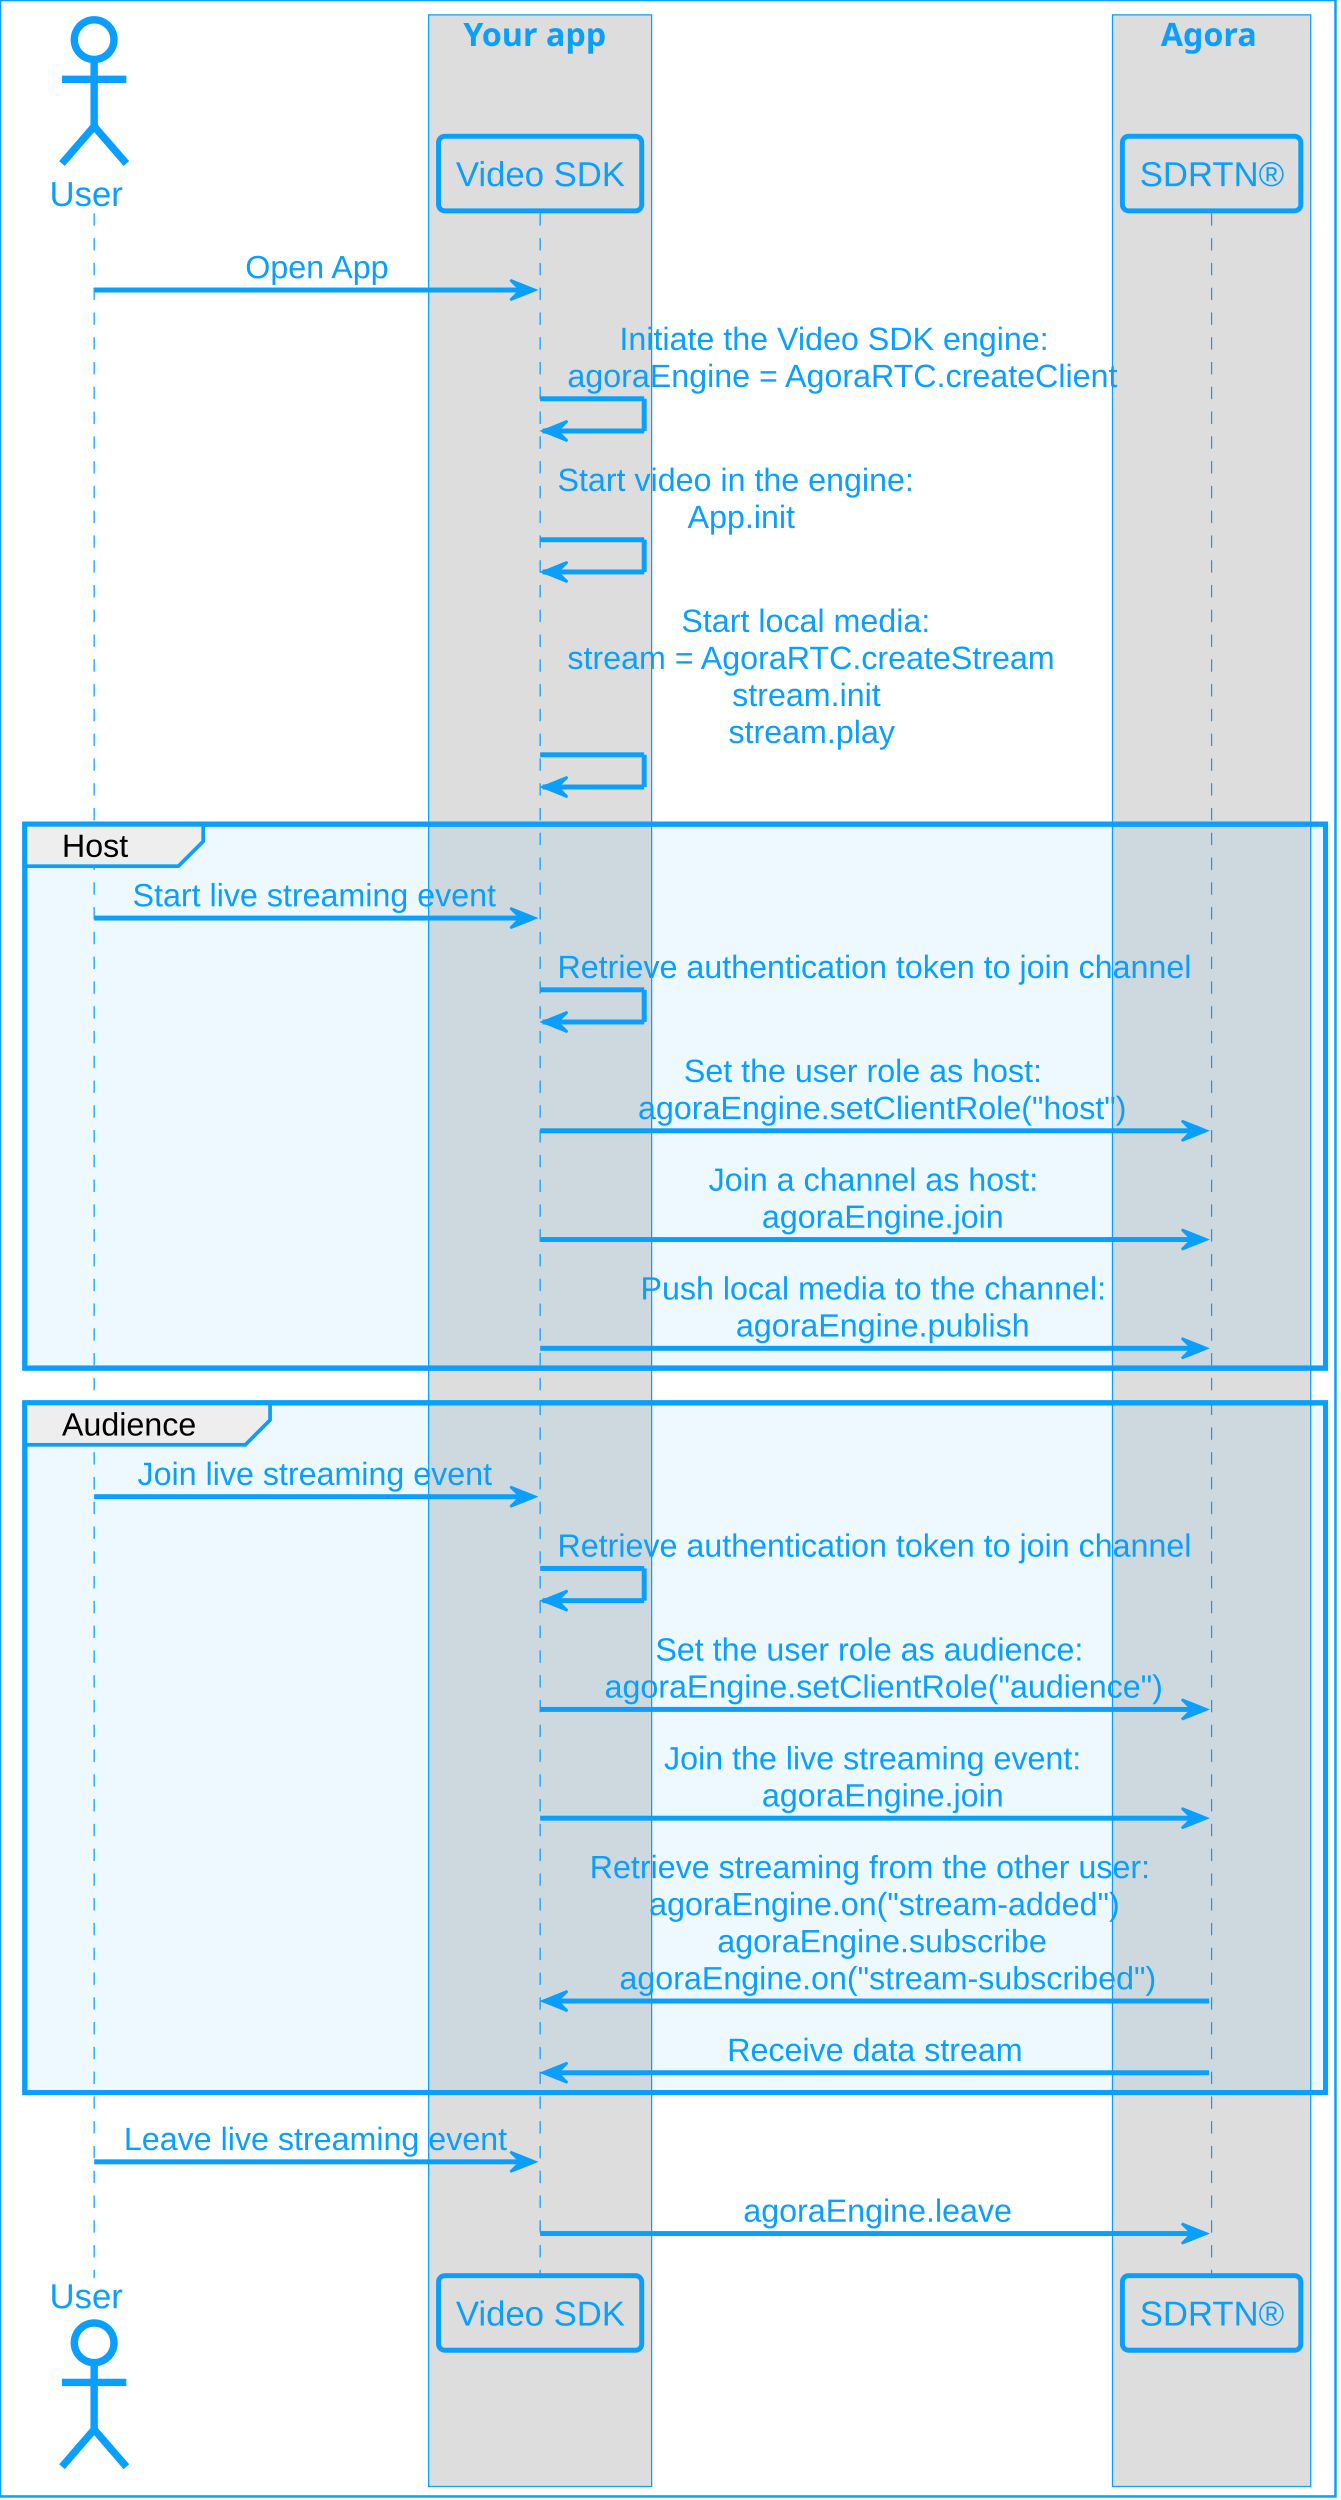
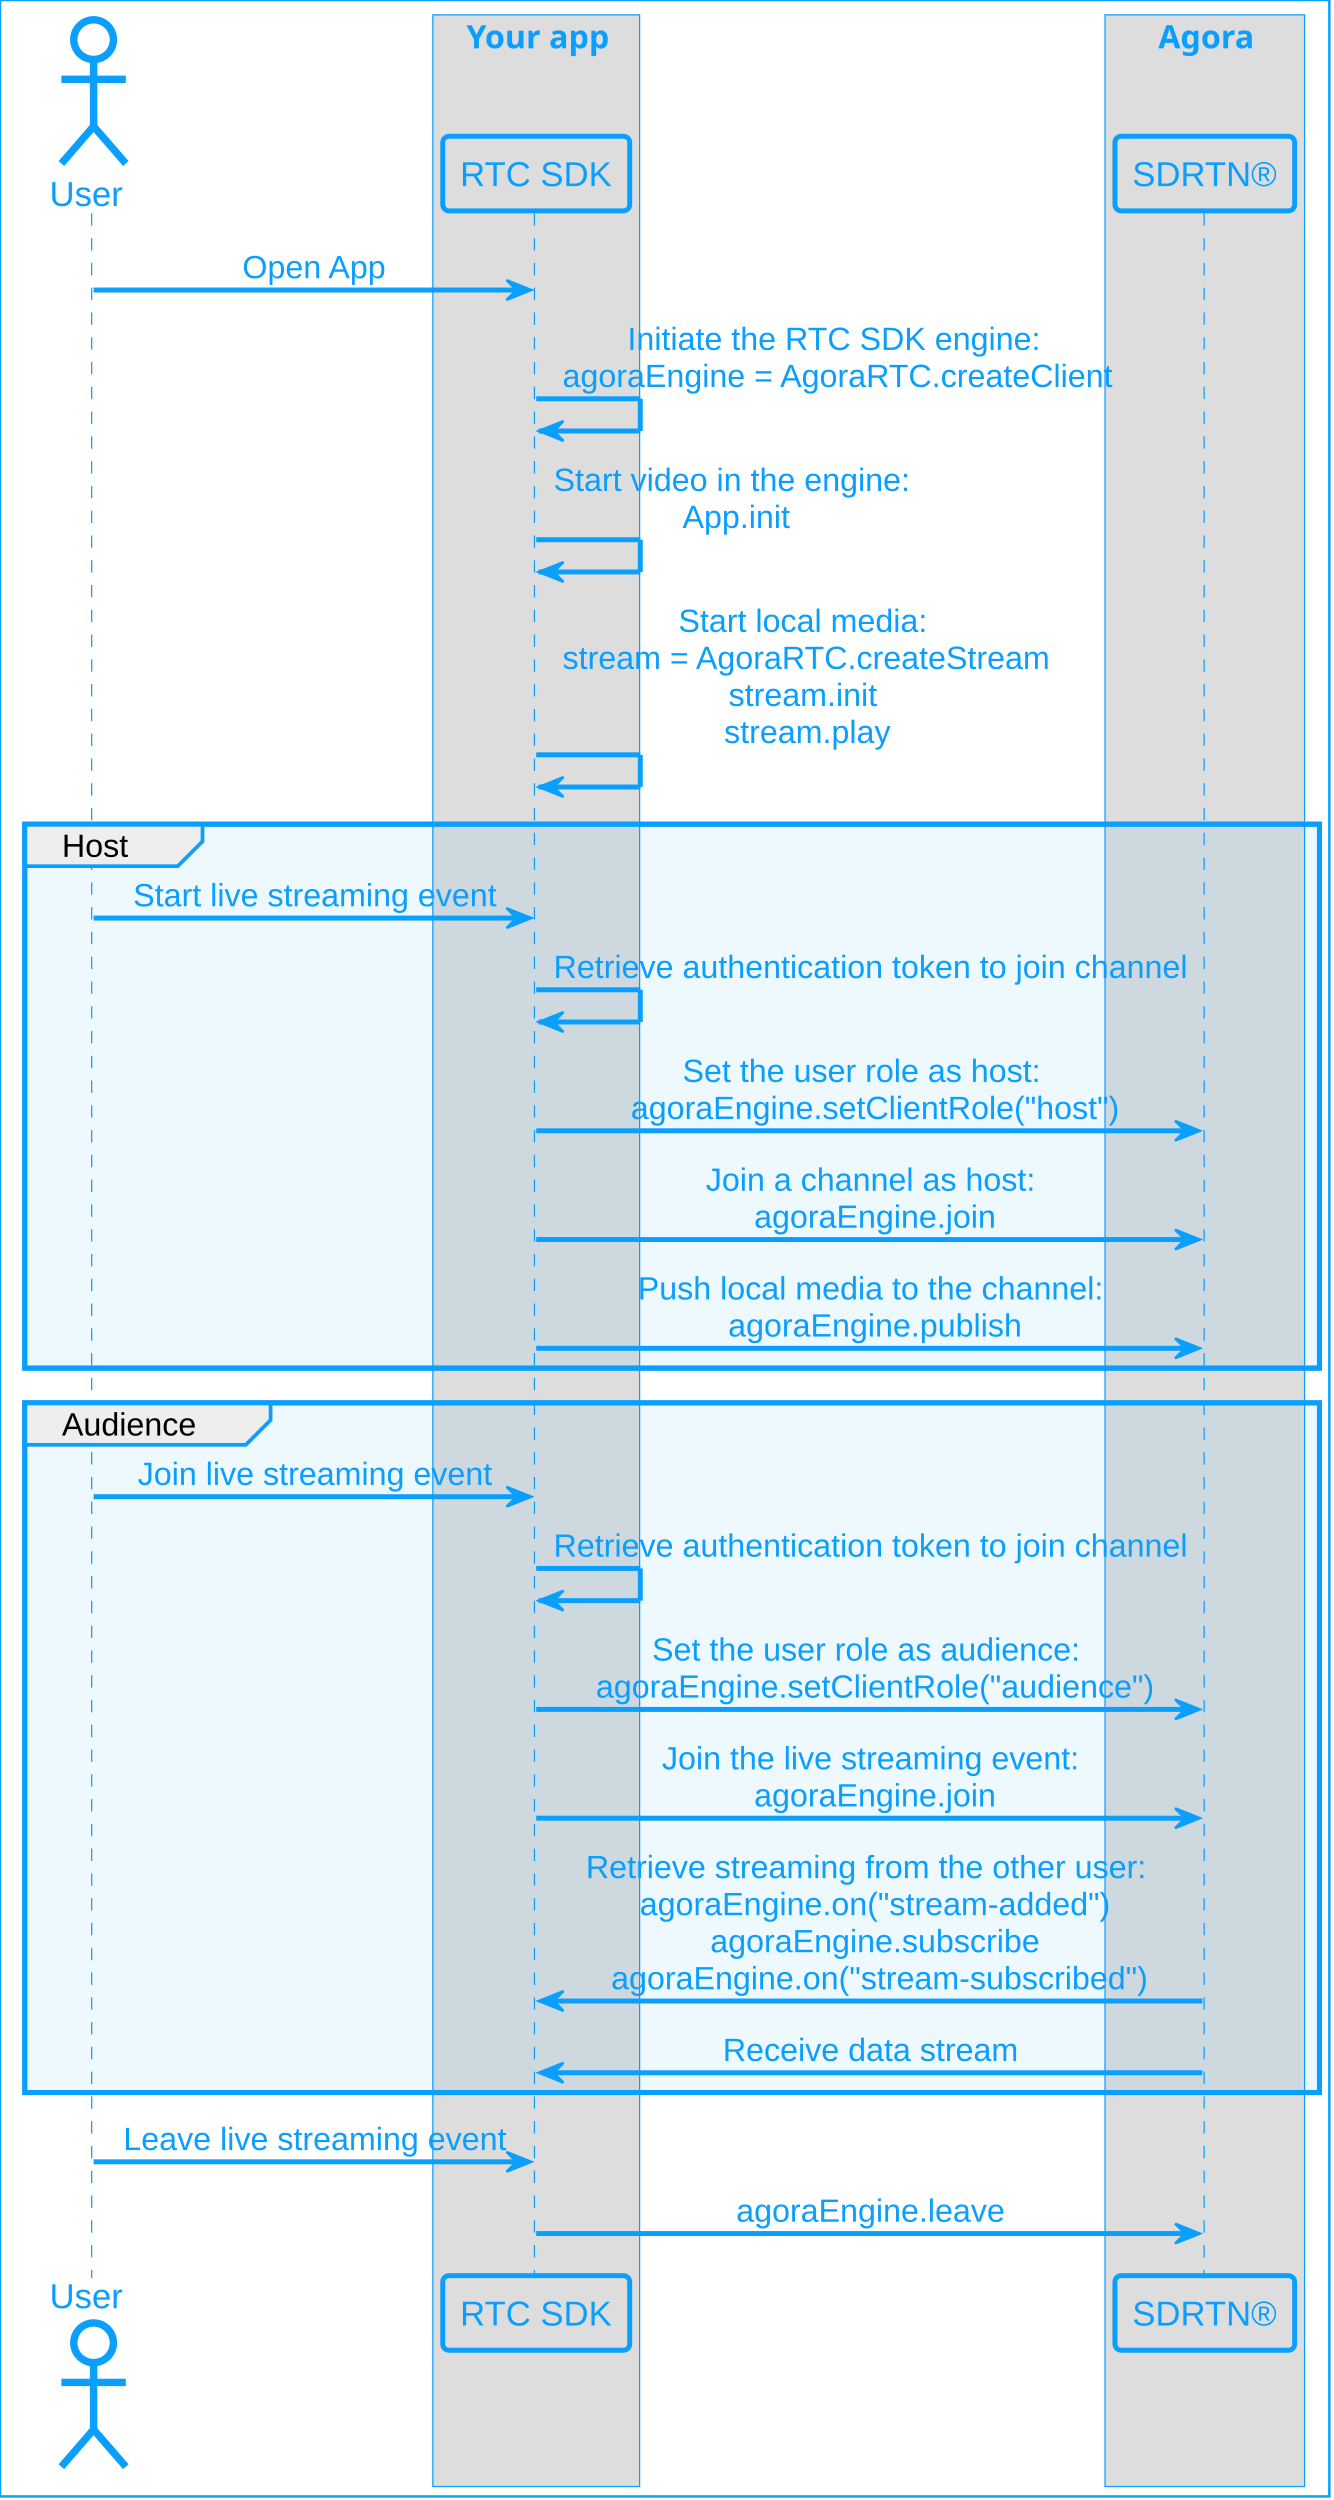
- <svg xmlns="http://www.w3.org/2000/svg" contentStyleType="text/css" height="1009px" preserveAspectRatio="none" style="width:541px;height:1009px;" version="1.1" viewBox="0 0 541 1009" width="541px" zoomAndPan="magnify">
+ <svg xmlns="http://www.w3.org/2000/svg" contentStyleType="text/css" data-diagram-type="SEQUENCE" height="1009px" preserveAspectRatio="none" style="width:538px;height:1009px;" version="1.1" viewBox="0 0 538 1009" width="538px" zoomAndPan="magnify">
  <defs />
  <g>
-     <rect fill="none" height="1007.557" style="stroke:#0A9EFD;stroke-width:1.0;" width="539" x="0" y="0" />
-     <rect fill="#999999" fill-opacity="0.333" height="997.557" style="stroke:#0A9EFD;stroke-width:0.5;" width="90" x="173" y="6" />
-     <text fill="#0A9EFD" font-family="sans-serif" font-size="13" font-weight="bold" lengthAdjust="spacing" textLength="62" x="187" y="18.568">Your app</text>
-     <rect fill="#999999" fill-opacity="0.333" height="997.557" style="stroke:#0A9EFD;stroke-width:0.5;" width="80" x="449" y="6" />
-     <text fill="#0A9EFD" font-family="sans-serif" font-size="13" font-weight="bold" lengthAdjust="spacing" textLength="41" x="468.5" y="18.568">Agora</text>
-     <rect fill="#0A9EFD" fill-opacity="0.067" height="219.539" style="stroke:#0A9EFD;stroke-width:2.0;" width="525" x="10" y="332.637" />
-     <rect fill="#0A9EFD" fill-opacity="0.067" height="278.385" style="stroke:#0A9EFD;stroke-width:2.0;" width="525" x="10" y="566.176" />
-     <line style="stroke:#0A9EFD;stroke-width:0.5;stroke-dasharray:5.0,5.0;" x1="38" x2="38" y1="86.099" y2="919.458" />
-     <line style="stroke:#0A9EFD;stroke-width:0.5;stroke-dasharray:5.0,5.0;" x1="218" x2="218" y1="86.099" y2="919.458" />
-     <line style="stroke:#0A9EFD;stroke-width:0.5;stroke-dasharray:5.0,5.0;" x1="489" x2="489" y1="86.099" y2="919.458" />
-     <text fill="#0A9EFD" font-family="Arial" font-size="14" lengthAdjust="spacing" textLength="30" x="20" y="83.132">User</text>
-     <ellipse cx="38" cy="16" fill="none" rx="8" ry="8" style="stroke:#0A9EFD;stroke-width:3.0;" />
-     <path d="M38,24 L38,51 M25,32 L51,32 M38,51 L25,66 M38,51 L51,66 " fill="none" style="stroke:#0A9EFD;stroke-width:3.0;" />
-     <text fill="#0A9EFD" font-family="Arial" font-size="14" lengthAdjust="spacing" textLength="30" x="20" y="931.59">User</text>
-     <ellipse cx="38" cy="945.557" fill="none" rx="8" ry="8" style="stroke:#0A9EFD;stroke-width:3.0;" />
-     <path d="M38,953.557 L38,980.557 M25,961.557 L51,961.557 M38,980.557 L25,995.557 M38,980.557 L51,995.557 " fill="none" style="stroke:#0A9EFD;stroke-width:3.0;" />
-     <rect fill="none" height="30.099" rx="2.5" ry="2.5" style="stroke:#0A9EFD;stroke-width:2.0;" width="82" x="177" y="55" />
-     <text fill="#0A9EFD" font-family="Arial" font-size="14" lengthAdjust="spacing" textLength="68" x="184" y="75.132">Video SDK</text>
-     <rect fill="none" height="30.099" rx="2.5" ry="2.5" style="stroke:#0A9EFD;stroke-width:2.0;" width="82" x="177" y="918.458" />
-     <text fill="#0A9EFD" font-family="Arial" font-size="14" lengthAdjust="spacing" textLength="68" x="184" y="938.59">Video SDK</text>
-     <rect fill="none" height="30.099" rx="2.5" ry="2.5" style="stroke:#0A9EFD;stroke-width:2.0;" width="72" x="453" y="55" />
-     <text fill="#0A9EFD" font-family="Arial" font-size="14" lengthAdjust="spacing" textLength="58" x="460" y="75.132">SDRTN®</text>
-     <rect fill="none" height="30.099" rx="2.5" ry="2.5" style="stroke:#0A9EFD;stroke-width:2.0;" width="72" x="453" y="918.458" />
-     <text fill="#0A9EFD" font-family="Arial" font-size="14" lengthAdjust="spacing" textLength="58" x="460" y="938.59">SDRTN®</text>
-     <polygon fill="#0A9EFD" points="206,113.047,216,117.047,206,121.047,210,117.047" style="stroke:#0A9EFD;stroke-width:1.0;" />
-     <line style="stroke:#0A9EFD;stroke-width:2.0;" x1="38" x2="212" y1="117.047" y2="117.047" />
-     <text fill="#0A9EFD" font-family="Arial" font-size="13" lengthAdjust="spacing" textLength="58" x="99" y="112.293">Open App</text>
-     <line style="stroke:#0A9EFD;stroke-width:2.0;" x1="218" x2="260" y1="160.945" y2="160.945" />
-     <line style="stroke:#0A9EFD;stroke-width:2.0;" x1="260" x2="260" y1="160.945" y2="173.945" />
-     <line style="stroke:#0A9EFD;stroke-width:2.0;" x1="219" x2="260" y1="173.945" y2="173.945" />
-     <polygon fill="#0A9EFD" points="229,169.945,219,173.945,229,177.945,225,173.945" style="stroke:#0A9EFD;stroke-width:1.0;" />
-     <text fill="#0A9EFD" font-family="Arial" font-size="13" lengthAdjust="spacing" textLength="175" x="250" y="141.241">Initiate the Video SDK engine:</text>
-     <text fill="#0A9EFD" font-family="Arial" font-size="13" lengthAdjust="spacing" textLength="221" x="229" y="156.19">agoraEngine = AgoraRTC.createClient</text>
-     <line style="stroke:#0A9EFD;stroke-width:2.0;" x1="218" x2="260" y1="217.842" y2="217.842" />
-     <line style="stroke:#0A9EFD;stroke-width:2.0;" x1="260" x2="260" y1="217.842" y2="230.842" />
-     <line style="stroke:#0A9EFD;stroke-width:2.0;" x1="219" x2="260" y1="230.842" y2="230.842" />
-     <polygon fill="#0A9EFD" points="229,226.842,219,230.842,229,234.842,225,230.842" style="stroke:#0A9EFD;stroke-width:1.0;" />
-     <text fill="#0A9EFD" font-family="Arial" font-size="13" lengthAdjust="spacing" textLength="145" x="225" y="198.139">Start video in the engine:</text>
-     <text fill="#0A9EFD" font-family="Arial" font-size="13" lengthAdjust="spacing" textLength="44" x="277.5" y="213.087">App.init</text>
-     <line style="stroke:#0A9EFD;stroke-width:2.0;" x1="218" x2="260" y1="304.637" y2="304.637" />
-     <line style="stroke:#0A9EFD;stroke-width:2.0;" x1="260" x2="260" y1="304.637" y2="317.637" />
-     <line style="stroke:#0A9EFD;stroke-width:2.0;" x1="219" x2="260" y1="317.637" y2="317.637" />
-     <polygon fill="#0A9EFD" points="229,313.637,219,317.637,229,321.637,225,317.637" style="stroke:#0A9EFD;stroke-width:1.0;" />
-     <text fill="#0A9EFD" font-family="Arial" font-size="13" lengthAdjust="spacing" textLength="102" x="275" y="255.036">Start local media:</text>
-     <text fill="#0A9EFD" font-family="Arial" font-size="13" lengthAdjust="spacing" textLength="198" x="229" y="269.985">stream = AgoraRTC.createStream</text>
-     <text fill="#0A9EFD" font-family="Arial" font-size="13" lengthAdjust="spacing" textLength="61" x="295.5" y="284.934">stream.init</text>
-     <text fill="#0A9EFD" font-family="Arial" font-size="13" lengthAdjust="spacing" textLength="68" x="294" y="299.882">stream.play</text>
-     <path d="M10,332.637 L82,332.637 L82,339.586 L72,349.586 L10,349.586 L10,332.637 " fill="#EEEEEE" style="stroke:#0A9EFD;stroke-width:1.5;" />
-     <rect fill="none" height="219.539" style="stroke:#0A9EFD;stroke-width:2.0;" width="525" x="10" y="332.637" />
-     <text fill="#000000" font-family="Arial" font-size="13" lengthAdjust="spacing" textLength="27" x="25" y="345.831">Host</text>
-     <polygon fill="#0A9EFD" points="206,366.535,216,370.535,206,374.535,210,370.535" style="stroke:#0A9EFD;stroke-width:1.0;" />
-     <line style="stroke:#0A9EFD;stroke-width:2.0;" x1="38" x2="212" y1="370.535" y2="370.535" />
-     <text fill="#0A9EFD" font-family="Arial" font-size="13" lengthAdjust="spacing" textLength="149" x="53.5" y="365.78">Start live streaming event</text>
-     <line style="stroke:#0A9EFD;stroke-width:2.0;" x1="218" x2="260" y1="399.483" y2="399.483" />
-     <line style="stroke:#0A9EFD;stroke-width:2.0;" x1="260" x2="260" y1="399.483" y2="412.483" />
-     <line style="stroke:#0A9EFD;stroke-width:2.0;" x1="219" x2="260" y1="412.483" y2="412.483" />
-     <polygon fill="#0A9EFD" points="229,408.483,219,412.483,229,416.483,225,412.483" style="stroke:#0A9EFD;stroke-width:1.0;" />
-     <text fill="#0A9EFD" font-family="Arial" font-size="13" lengthAdjust="spacing" textLength="257" x="225" y="394.728">Retrieve authentication token to join channel</text>
-     <polygon fill="#0A9EFD" points="477,452.381,487,456.381,477,460.381,481,456.381" style="stroke:#0A9EFD;stroke-width:1.0;" />
-     <line style="stroke:#0A9EFD;stroke-width:2.0;" x1="218" x2="483" y1="456.381" y2="456.381" />
-     <text fill="#0A9EFD" font-family="Arial" font-size="13" lengthAdjust="spacing" textLength="147" x="276" y="436.677">Set the user role as host:</text>
-     <text fill="#0A9EFD" font-family="Arial" font-size="13" lengthAdjust="spacing" textLength="196" x="257.5" y="451.626">agoraEngine.setClientRole("host")</text>
-     <polygon fill="#0A9EFD" points="477,496.278,487,500.278,477,504.278,481,500.278" style="stroke:#0A9EFD;stroke-width:1.0;" />
-     <line style="stroke:#0A9EFD;stroke-width:2.0;" x1="218" x2="483" y1="500.278" y2="500.278" />
-     <text fill="#0A9EFD" font-family="Arial" font-size="13" lengthAdjust="spacing" textLength="135" x="286" y="480.575">Join a channel as host:</text>
-     <text fill="#0A9EFD" font-family="Arial" font-size="13" lengthAdjust="spacing" textLength="96" x="307.5" y="495.523">agoraEngine.join</text>
-     <polygon fill="#0A9EFD" points="477,540.176,487,544.176,477,548.176,481,544.176" style="stroke:#0A9EFD;stroke-width:1.0;" />
-     <line style="stroke:#0A9EFD;stroke-width:2.0;" x1="218" x2="483" y1="544.176" y2="544.176" />
-     <text fill="#0A9EFD" font-family="Arial" font-size="13" lengthAdjust="spacing" textLength="190" x="258.5" y="524.472">Push local media to the channel:</text>
-     <text fill="#0A9EFD" font-family="Arial" font-size="13" lengthAdjust="spacing" textLength="117" x="297" y="539.421">agoraEngine.publish</text>
-     <path d="M10,566.176 L109,566.176 L109,573.125 L99,583.125 L10,583.125 L10,566.176 " fill="#EEEEEE" style="stroke:#0A9EFD;stroke-width:1.5;" />
-     <rect fill="none" height="278.385" style="stroke:#0A9EFD;stroke-width:2.0;" width="525" x="10" y="566.176" />
-     <text fill="#000000" font-family="Arial" font-size="13" lengthAdjust="spacing" textLength="54" x="25" y="579.37">Audience</text>
-     <polygon fill="#0A9EFD" points="206,600.073,216,604.073,206,608.073,210,604.073" style="stroke:#0A9EFD;stroke-width:1.0;" />
-     <line style="stroke:#0A9EFD;stroke-width:2.0;" x1="38" x2="212" y1="604.073" y2="604.073" />
-     <text fill="#0A9EFD" font-family="Arial" font-size="13" lengthAdjust="spacing" textLength="145" x="55.5" y="599.318">Join live streaming event</text>
-     <line style="stroke:#0A9EFD;stroke-width:2.0;" x1="218" x2="260" y1="633.022" y2="633.022" />
-     <line style="stroke:#0A9EFD;stroke-width:2.0;" x1="260" x2="260" y1="633.022" y2="646.022" />
-     <line style="stroke:#0A9EFD;stroke-width:2.0;" x1="219" x2="260" y1="646.022" y2="646.022" />
-     <polygon fill="#0A9EFD" points="229,642.022,219,646.022,229,650.022,225,646.022" style="stroke:#0A9EFD;stroke-width:1.0;" />
-     <text fill="#0A9EFD" font-family="Arial" font-size="13" lengthAdjust="spacing" textLength="257" x="225" y="628.267">Retrieve authentication token to join channel</text>
-     <polygon fill="#0A9EFD" points="477,685.919,487,689.919,477,693.919,481,689.919" style="stroke:#0A9EFD;stroke-width:1.0;" />
-     <line style="stroke:#0A9EFD;stroke-width:2.0;" x1="218" x2="483" y1="689.919" y2="689.919" />
-     <text fill="#0A9EFD" font-family="Arial" font-size="13" lengthAdjust="spacing" textLength="174" x="264.5" y="670.216">Set the user role as audience:</text>
-     <text fill="#0A9EFD" font-family="Arial" font-size="13" lengthAdjust="spacing" textLength="223" x="244" y="685.165">agoraEngine.setClientRole("audience")</text>
-     <polygon fill="#0A9EFD" points="477,729.817,487,733.817,477,737.817,481,733.817" style="stroke:#0A9EFD;stroke-width:1.0;" />
-     <line style="stroke:#0A9EFD;stroke-width:2.0;" x1="218" x2="483" y1="733.817" y2="733.817" />
-     <text fill="#0A9EFD" font-family="Arial" font-size="13" lengthAdjust="spacing" textLength="171" x="268" y="714.113">Join the live streaming event:</text>
-     <text fill="#0A9EFD" font-family="Arial" font-size="13" lengthAdjust="spacing" textLength="96" x="307.5" y="729.062">agoraEngine.join</text>
-     <polygon fill="#0A9EFD" points="229,803.612,219,807.612,229,811.612,225,807.612" style="stroke:#0A9EFD;stroke-width:1.0;" />
-     <line style="stroke:#0A9EFD;stroke-width:2.0;" x1="223" x2="488" y1="807.612" y2="807.612" />
-     <text fill="#0A9EFD" font-family="Arial" font-size="13" lengthAdjust="spacing" textLength="227" x="238" y="758.011">Retrieve streaming from the other user:</text>
-     <text fill="#0A9EFD" font-family="Arial" font-size="13" lengthAdjust="spacing" textLength="187" x="262" y="772.96">agoraEngine.on("stream-added")</text>
-     <text fill="#0A9EFD" font-family="Arial" font-size="13" lengthAdjust="spacing" textLength="132" x="289.5" y="787.908">agoraEngine.subscribe</text>
-     <text fill="#0A9EFD" font-family="Arial" font-size="13" lengthAdjust="spacing" textLength="215" x="250" y="802.857">agoraEngine.on("stream-subscribed")</text>
-     <polygon fill="#0A9EFD" points="229,832.561,219,836.561,229,840.561,225,836.561" style="stroke:#0A9EFD;stroke-width:1.0;" />
-     <line style="stroke:#0A9EFD;stroke-width:2.0;" x1="223" x2="488" y1="836.561" y2="836.561" />
-     <text fill="#0A9EFD" font-family="Arial" font-size="13" lengthAdjust="spacing" textLength="120" x="293.5" y="831.806">Receive data stream</text>
-     <polygon fill="#0A9EFD" points="206,868.509,216,872.509,206,876.509,210,872.509" style="stroke:#0A9EFD;stroke-width:1.0;" />
-     <line style="stroke:#0A9EFD;stroke-width:2.0;" x1="38" x2="212" y1="872.509" y2="872.509" />
-     <text fill="#0A9EFD" font-family="Arial" font-size="13" lengthAdjust="spacing" textLength="156" x="50" y="867.754">Leave live streaming event</text>
-     <polygon fill="#0A9EFD" points="477,897.458,487,901.458,477,905.458,481,901.458" style="stroke:#0A9EFD;stroke-width:1.0;" />
-     <line style="stroke:#0A9EFD;stroke-width:2.0;" x1="218" x2="483" y1="901.458" y2="901.458" />
-     <text fill="#0A9EFD" font-family="Arial" font-size="13" lengthAdjust="spacing" textLength="107" x="300" y="896.703">agoraEngine.leave</text>
+     <rect fill="none" height="1007.557" style="stroke:#0A9EFD;stroke-width:1;" width="536.525" x="0" y="0" />
+     <rect fill="#999999" fill-opacity="0.333" height="997.557" style="stroke:#0A9EFD;stroke-width:0.5;" width="83.448" x="174.697" y="6" />
+     <text fill="#0A9EFD" font-family="sans-serif" font-size="13" font-weight="bold" lengthAdjust="spacing" textLength="56.335" x="188.253" y="19.495">Your app</text>
+     <rect fill="#999999" fill-opacity="0.333" height="997.557" style="stroke:#0A9EFD;stroke-width:0.5;" width="80.536" x="445.989" y="6" />
+     <text fill="#0A9EFD" font-family="sans-serif" font-size="13" font-weight="bold" lengthAdjust="spacing" textLength="37.559" x="467.477" y="19.495">Agora</text>
+     <rect fill="#0A9EFD" fill-opacity="0.067" height="219.539" style="stroke:#0A9EFD;stroke-width:2;" width="522.525" x="10" y="332.637" />
+     <rect fill="#0A9EFD" fill-opacity="0.067" height="278.385" style="stroke:#0A9EFD;stroke-width:2;" width="522.525" x="10" y="566.176" />
+     <g>
+       <rect fill="#000000" fill-opacity="0" height="833.359" width="8" x="33.779" y="86.099" />
+       <line style="stroke:#0A9EFD;stroke-width:0.5;stroke-dasharray:5.0,5.0;" x1="37" x2="37" y1="86.099" y2="919.458" />
+     </g>
+     <g>
+       <rect fill="#000000" fill-opacity="0" height="833.359" width="8" x="212.421" y="86.099" />
+       <line style="stroke:#0A9EFD;stroke-width:0.5;stroke-dasharray:5.0,5.0;" x1="215.697" x2="215.697" y1="86.099" y2="919.458" />
+     </g>
+     <g>
+       <rect fill="#000000" fill-opacity="0" height="833.359" width="8" x="482.257" y="86.099" />
+       <line style="stroke:#0A9EFD;stroke-width:0.5;stroke-dasharray:5.0,5.0;" x1="485.989" x2="485.989" y1="86.099" y2="919.458" />
+     </g>
+     <g class="participant participant-head" data-participant="USR">
+       <text fill="#0A9EFD" font-family="Arial" font-size="14" lengthAdjust="spacing" textLength="29.559" x="20" y="83.132">User</text>
+       <ellipse cx="37.779" cy="16" fill="none" rx="8" ry="8" style="stroke:#0A9EFD;stroke-width:3;" />
+       <path d="M37.779,24 L37.779,51 M24.779,32 L50.779,32 M37.779,51 L24.779,66 M37.779,51 L50.779,66" fill="none" style="stroke:#0A9EFD;stroke-width:3;" />
+     </g>
+     <g class="participant participant-tail" data-participant="USR">
+       <text fill="#0A9EFD" font-family="Arial" font-size="14" lengthAdjust="spacing" textLength="29.559" x="20" y="931.59">User</text>
+       <ellipse cx="37.779" cy="945.557" fill="none" rx="8" ry="8" style="stroke:#0A9EFD;stroke-width:3;" />
+       <path d="M37.779,953.557 L37.779,980.557 M24.779,961.557 L50.779,961.557 M37.779,980.557 L24.779,995.557 M37.779,980.557 L50.779,995.557" fill="none" style="stroke:#0A9EFD;stroke-width:3;" />
+     </g>
+     <g class="participant participant-head" data-participant="APP">
+       <rect fill="none" height="30.099" rx="2.5" ry="2.5" style="stroke:#0A9EFD;stroke-width:2;" width="75.448" x="178.697" y="55" />
+       <text fill="#0A9EFD" font-family="Arial" font-size="14" lengthAdjust="spacing" textLength="61.448" x="185.697" y="75.132">RTC SDK</text>
+     </g>
+     <g class="participant participant-tail" data-participant="APP">
+       <rect fill="none" height="30.099" rx="2.5" ry="2.5" style="stroke:#0A9EFD;stroke-width:2;" width="75.448" x="178.697" y="918.458" />
+       <text fill="#0A9EFD" font-family="Arial" font-size="14" lengthAdjust="spacing" textLength="61.448" x="185.697" y="938.59">RTC SDK</text>
+     </g>
+     <g class="participant participant-head" data-participant="API">
+       <rect fill="none" height="30.099" rx="2.5" ry="2.5" style="stroke:#0A9EFD;stroke-width:2;" width="72.536" x="449.989" y="55" />
+       <text fill="#0A9EFD" font-family="Arial" font-size="14" lengthAdjust="spacing" textLength="58.536" x="456.989" y="75.132">SDRTN®</text>
+     </g>
+     <g class="participant participant-tail" data-participant="API">
+       <rect fill="none" height="30.099" rx="2.5" ry="2.5" style="stroke:#0A9EFD;stroke-width:2;" width="72.536" x="449.989" y="918.458" />
+       <text fill="#0A9EFD" font-family="Arial" font-size="14" lengthAdjust="spacing" textLength="58.536" x="456.989" y="938.59">SDRTN®</text>
+     </g>
+     <g class="message" data-participant-1="USR" data-participant-2="APP">
+       <polygon fill="#0A9EFD" points="204.421,113.047,214.421,117.047,204.421,121.047,208.421,117.047" style="stroke:#0A9EFD;stroke-width:1;" />
+       <line style="stroke:#0A9EFD;stroke-width:2;" x1="37.779" x2="210.421" y1="117.047" y2="117.047" />
+       <text fill="#0A9EFD" font-family="Arial" font-size="13" lengthAdjust="spacing" textLength="58.544" x="97.828" y="112.293">Open App</text>
+     </g>
+     <g class="message" data-participant-1="APP" data-participant-2="APP">
+       <line style="stroke:#0A9EFD;stroke-width:2;" x1="216.421" x2="258.421" y1="160.945" y2="160.945" />
+       <line style="stroke:#0A9EFD;stroke-width:2;" x1="258.421" x2="258.421" y1="160.945" y2="173.945" />
+       <line style="stroke:#0A9EFD;stroke-width:2;" x1="217.421" x2="258.421" y1="173.945" y2="173.945" />
+       <polygon fill="#0A9EFD" points="227.421,169.945,217.421,173.945,227.421,177.945,223.421,173.945" style="stroke:#0A9EFD;stroke-width:1;" />
+       <text fill="#0A9EFD" font-family="Arial" font-size="13" lengthAdjust="spacing" textLength="166.918" x="253.233" y="141.241">Initiate the RTC SDK engine:</text>
+       <text fill="#0A9EFD" font-family="Arial" font-size="13" lengthAdjust="spacing" textLength="222.93" x="227.033" y="156.19">agoraEngine = AgoraRTC.createClient</text>
+     </g>
+     <g class="message" data-participant-1="APP" data-participant-2="APP">
+       <line style="stroke:#0A9EFD;stroke-width:2;" x1="216.421" x2="258.421" y1="217.842" y2="217.842" />
+       <line style="stroke:#0A9EFD;stroke-width:2;" x1="258.421" x2="258.421" y1="217.842" y2="230.842" />
+       <line style="stroke:#0A9EFD;stroke-width:2;" x1="217.421" x2="258.421" y1="230.842" y2="230.842" />
+       <polygon fill="#0A9EFD" points="227.421,226.842,217.421,230.842,227.421,234.842,223.421,230.842" style="stroke:#0A9EFD;stroke-width:1;" />
+       <text fill="#0A9EFD" font-family="Arial" font-size="13" lengthAdjust="spacing" textLength="143.819" x="223.421" y="198.139">Start video in the engine:</text>
+       <text fill="#0A9EFD" font-family="Arial" font-size="13" lengthAdjust="spacing" textLength="43.361" x="275.456" y="213.087">App.init</text>
+     </g>
+     <g class="message" data-participant-1="APP" data-participant-2="APP">
+       <line style="stroke:#0A9EFD;stroke-width:2;" x1="216.421" x2="258.421" y1="304.637" y2="304.637" />
+       <line style="stroke:#0A9EFD;stroke-width:2;" x1="258.421" x2="258.421" y1="304.637" y2="317.637" />
+       <line style="stroke:#0A9EFD;stroke-width:2;" x1="217.421" x2="258.421" y1="317.637" y2="317.637" />
+       <polygon fill="#0A9EFD" points="227.421,313.637,217.421,317.637,227.421,321.637,223.421,317.637" style="stroke:#0A9EFD;stroke-width:1;" />
+       <text fill="#0A9EFD" font-family="Arial" font-size="13" lengthAdjust="spacing" textLength="100.433" x="273.809" y="255.036">Start local media:</text>
+       <text fill="#0A9EFD" font-family="Arial" font-size="13" lengthAdjust="spacing" textLength="197.596" x="227.033" y="269.985">stream = AgoraRTC.createStream</text>
+       <text fill="#0A9EFD" font-family="Arial" font-size="13" lengthAdjust="spacing" textLength="59.96" x="294.045" y="284.934">stream.init</text>
+       <text fill="#0A9EFD" font-family="Arial" font-size="13" lengthAdjust="spacing" textLength="67.19" x="292.236" y="299.882">stream.play</text>
+     </g>
+     <path d="M10,332.637 L81.73,332.637 L81.73,339.586 L71.73,349.586 L10,349.586 L10,332.637" fill="#EEEEEE" style="stroke:#0A9EFD;stroke-width:1.5;" />
+     <rect fill="none" height="219.539" style="stroke:#0A9EFD;stroke-width:2;" width="522.525" x="10" y="332.637" />
+     <text fill="#000000" font-family="Arial" font-size="13" lengthAdjust="spacing" textLength="26.73" x="25" y="345.831">Host</text>
+     <g class="message" data-participant-1="USR" data-participant-2="APP">
+       <polygon fill="#0A9EFD" points="204.421,366.535,214.421,370.535,204.421,374.535,208.421,370.535" style="stroke:#0A9EFD;stroke-width:1;" />
+       <line style="stroke:#0A9EFD;stroke-width:2;" x1="37.779" x2="210.421" y1="370.535" y2="370.535" />
+       <text fill="#0A9EFD" font-family="Arial" font-size="13" lengthAdjust="spacing" textLength="146.675" x="53.763" y="365.78">Start live streaming event</text>
+     </g>
+     <g class="message" data-participant-1="APP" data-participant-2="APP">
+       <line style="stroke:#0A9EFD;stroke-width:2;" x1="216.421" x2="258.421" y1="399.483" y2="399.483" />
+       <line style="stroke:#0A9EFD;stroke-width:2;" x1="258.421" x2="258.421" y1="399.483" y2="412.483" />
+       <line style="stroke:#0A9EFD;stroke-width:2;" x1="217.421" x2="258.421" y1="412.483" y2="412.483" />
+       <polygon fill="#0A9EFD" points="227.421,408.483,217.421,412.483,227.421,416.483,223.421,412.483" style="stroke:#0A9EFD;stroke-width:1;" />
+       <text fill="#0A9EFD" font-family="Arial" font-size="13" lengthAdjust="spacing" textLength="255.836" x="223.421" y="394.728">Retrieve authentication token to join channel</text>
+     </g>
+     <g class="message" data-participant-1="APP" data-participant-2="API">
+       <polygon fill="#0A9EFD" points="474.257,452.381,484.257,456.381,474.257,460.381,478.257,456.381" style="stroke:#0A9EFD;stroke-width:1;" />
+       <line style="stroke:#0A9EFD;stroke-width:2;" x1="216.421" x2="480.257" y1="456.381" y2="456.381" />
+       <text fill="#0A9EFD" font-family="Arial" font-size="13" lengthAdjust="spacing" textLength="144.523" x="275.465" y="436.677">Set the user role as host:</text>
+       <text fill="#0A9EFD" font-family="Arial" font-size="13" lengthAdjust="spacing" textLength="197.114" x="254.588" y="451.626">agoraEngine.setClientRole("host")</text>
+     </g>
+     <g class="message" data-participant-1="APP" data-participant-2="API">
+       <polygon fill="#0A9EFD" points="474.257,496.278,484.257,500.278,474.257,504.278,478.257,500.278" style="stroke:#0A9EFD;stroke-width:1;" />
+       <line style="stroke:#0A9EFD;stroke-width:2;" x1="216.421" x2="480.257" y1="500.278" y2="500.278" />
+       <text fill="#0A9EFD" font-family="Arial" font-size="13" lengthAdjust="spacing" textLength="132.977" x="284.85" y="480.575">Join a channel as host:</text>
+       <text fill="#0A9EFD" font-family="Arial" font-size="13" lengthAdjust="spacing" textLength="97.576" x="304.357" y="495.523">agoraEngine.join</text>
+     </g>
+     <g class="message" data-participant-1="APP" data-participant-2="API">
+       <polygon fill="#0A9EFD" points="474.257,540.176,484.257,544.176,474.257,548.176,478.257,544.176" style="stroke:#0A9EFD;stroke-width:1;" />
+       <line style="stroke:#0A9EFD;stroke-width:2;" x1="216.421" x2="480.257" y1="544.176" y2="544.176" />
+       <text fill="#0A9EFD" font-family="Arial" font-size="13" lengthAdjust="spacing" textLength="187.897" x="257.39" y="524.472">Push local media to the channel:</text>
+       <text fill="#0A9EFD" font-family="Arial" font-size="13" lengthAdjust="spacing" textLength="118.536" x="293.877" y="539.421">agoraEngine.publish</text>
+     </g>
+     <path d="M10,566.176 L109.209,566.176 L109.209,573.125 L99.209,583.125 L10,583.125 L10,566.176" fill="#EEEEEE" style="stroke:#0A9EFD;stroke-width:1.5;" />
+     <rect fill="none" height="278.385" style="stroke:#0A9EFD;stroke-width:2;" width="522.525" x="10" y="566.176" />
+     <text fill="#000000" font-family="Arial" font-size="13" lengthAdjust="spacing" textLength="54.209" x="25" y="579.37">Audience</text>
+     <g class="message" data-participant-1="USR" data-participant-2="APP">
+       <polygon fill="#0A9EFD" points="204.421,600.073,214.421,604.073,204.421,608.073,208.421,604.073" style="stroke:#0A9EFD;stroke-width:1;" />
+       <line style="stroke:#0A9EFD;stroke-width:2;" x1="37.779" x2="210.421" y1="604.073" y2="604.073" />
+       <text fill="#0A9EFD" font-family="Arial" font-size="13" lengthAdjust="spacing" textLength="143.07" x="55.565" y="599.318">Join live streaming event</text>
+     </g>
+     <g class="message" data-participant-1="APP" data-participant-2="APP">
+       <line style="stroke:#0A9EFD;stroke-width:2;" x1="216.421" x2="258.421" y1="633.022" y2="633.022" />
+       <line style="stroke:#0A9EFD;stroke-width:2;" x1="258.421" x2="258.421" y1="633.022" y2="646.022" />
+       <line style="stroke:#0A9EFD;stroke-width:2;" x1="217.421" x2="258.421" y1="646.022" y2="646.022" />
+       <polygon fill="#0A9EFD" points="227.421,642.022,217.421,646.022,227.421,650.022,223.421,646.022" style="stroke:#0A9EFD;stroke-width:1;" />
+       <text fill="#0A9EFD" font-family="Arial" font-size="13" lengthAdjust="spacing" textLength="255.836" x="223.421" y="628.267">Retrieve authentication token to join channel</text>
+     </g>
+     <g class="message" data-participant-1="APP" data-participant-2="API">
+       <polygon fill="#0A9EFD" points="474.257,685.919,484.257,689.919,474.257,693.919,478.257,689.919" style="stroke:#0A9EFD;stroke-width:1;" />
+       <line style="stroke:#0A9EFD;stroke-width:2;" x1="216.421" x2="480.257" y1="689.919" y2="689.919" />
+       <text fill="#0A9EFD" font-family="Arial" font-size="13" lengthAdjust="spacing" textLength="172.72" x="263.173" y="670.216">Set the user role as audience:</text>
+       <text fill="#0A9EFD" font-family="Arial" font-size="13" lengthAdjust="spacing" textLength="225.31" x="240.49" y="685.165">agoraEngine.setClientRole("audience")</text>
+     </g>
+     <g class="message" data-participant-1="APP" data-participant-2="API">
+       <polygon fill="#0A9EFD" points="474.257,729.817,484.257,733.817,474.257,737.817,478.257,733.817" style="stroke:#0A9EFD;stroke-width:1;" />
+       <line style="stroke:#0A9EFD;stroke-width:2;" x1="216.421" x2="480.257" y1="733.817" y2="733.817" />
+       <text fill="#0A9EFD" font-family="Arial" font-size="13" lengthAdjust="spacing" textLength="168.365" x="267.156" y="714.113">Join the live streaming event:</text>
+       <text fill="#0A9EFD" font-family="Arial" font-size="13" lengthAdjust="spacing" textLength="97.576" x="304.357" y="729.062">agoraEngine.join</text>
+     </g>
+     <g class="message" data-participant-1="API" data-participant-2="APP">
+       <polygon fill="#0A9EFD" points="227.421,803.612,217.421,807.612,227.421,811.612,223.421,807.612" style="stroke:#0A9EFD;stroke-width:1;" />
+       <line style="stroke:#0A9EFD;stroke-width:2;" x1="221.421" x2="485.257" y1="807.612" y2="807.612" />
+       <text fill="#0A9EFD" font-family="Arial" font-size="13" lengthAdjust="spacing" textLength="226.148" x="236.459" y="758.011">Retrieve streaming from the other user:</text>
+       <text fill="#0A9EFD" font-family="Arial" font-size="13" lengthAdjust="spacing" textLength="189.897" x="258.197" y="772.96">agoraEngine.on("stream-added")</text>
+       <text fill="#0A9EFD" font-family="Arial" font-size="13" lengthAdjust="spacing" textLength="132.977" x="286.656" y="787.908">agoraEngine.subscribe</text>
+       <text fill="#0A9EFD" font-family="Arial" font-size="13" lengthAdjust="spacing" textLength="216.614" x="246.644" y="802.857">agoraEngine.on("stream-subscribed")</text>
+     </g>
+     <g class="message" data-participant-1="API" data-participant-2="APP">
+       <polygon fill="#0A9EFD" points="227.421,832.561,217.421,836.561,227.421,840.561,223.421,836.561" style="stroke:#0A9EFD;stroke-width:1;" />
+       <line style="stroke:#0A9EFD;stroke-width:2;" x1="221.421" x2="485.257" y1="836.561" y2="836.561" />
+       <text fill="#0A9EFD" font-family="Arial" font-size="13" lengthAdjust="spacing" textLength="119.222" x="291.728" y="831.806">Receive data stream</text>
+     </g>
+     <g class="message" data-participant-1="USR" data-participant-2="APP">
+       <polygon fill="#0A9EFD" points="204.421,868.509,214.421,872.509,204.421,876.509,208.421,872.509" style="stroke:#0A9EFD;stroke-width:1;" />
+       <line style="stroke:#0A9EFD;stroke-width:2;" x1="37.779" x2="210.421" y1="872.509" y2="872.509" />
+       <text fill="#0A9EFD" font-family="Arial" font-size="13" lengthAdjust="spacing" textLength="154.642" x="49.779" y="867.754">Leave live streaming event</text>
+     </g>
+     <g class="message" data-participant-1="APP" data-participant-2="API">
+       <polygon fill="#0A9EFD" points="474.257,897.458,484.257,901.458,474.257,905.458,478.257,901.458" style="stroke:#0A9EFD;stroke-width:1;" />
+       <line style="stroke:#0A9EFD;stroke-width:2;" x1="216.421" x2="480.257" y1="901.458" y2="901.458" />
+       <text fill="#0A9EFD" font-family="Arial" font-size="13" lengthAdjust="spacing" textLength="108.418" x="297.13" y="896.703">agoraEngine.leave</text>
+     </g>
  </g>
</svg>
